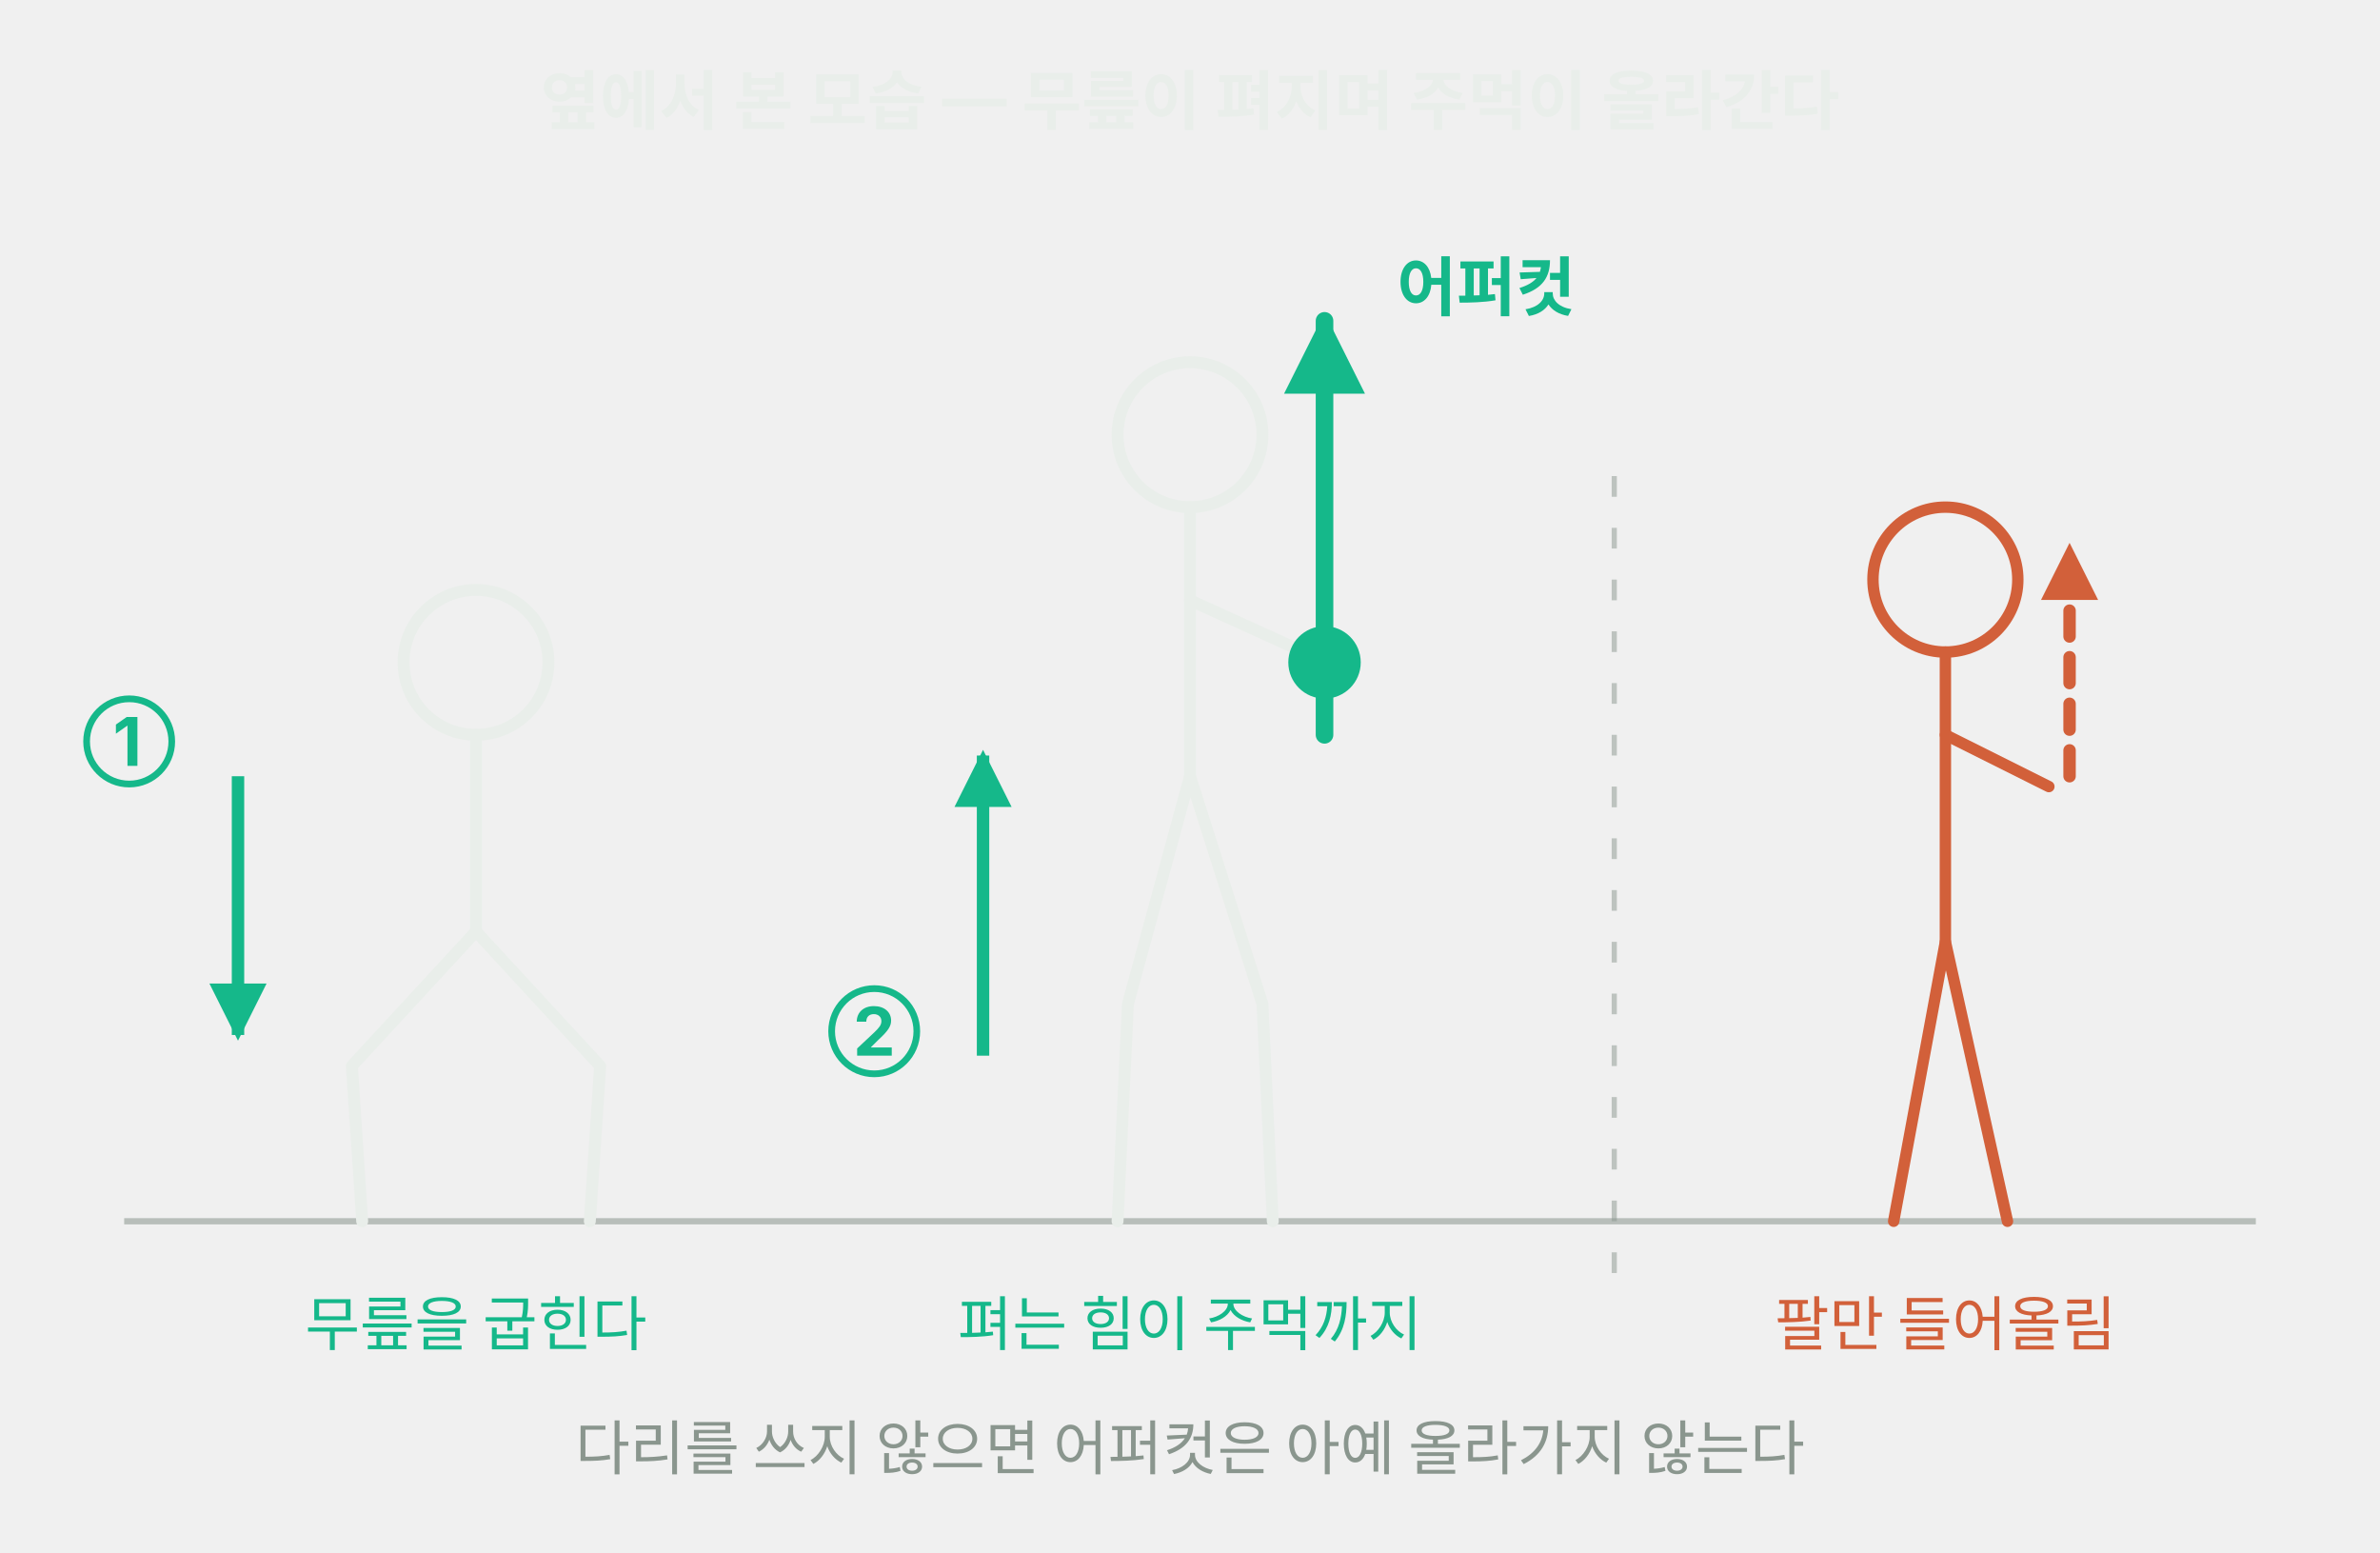
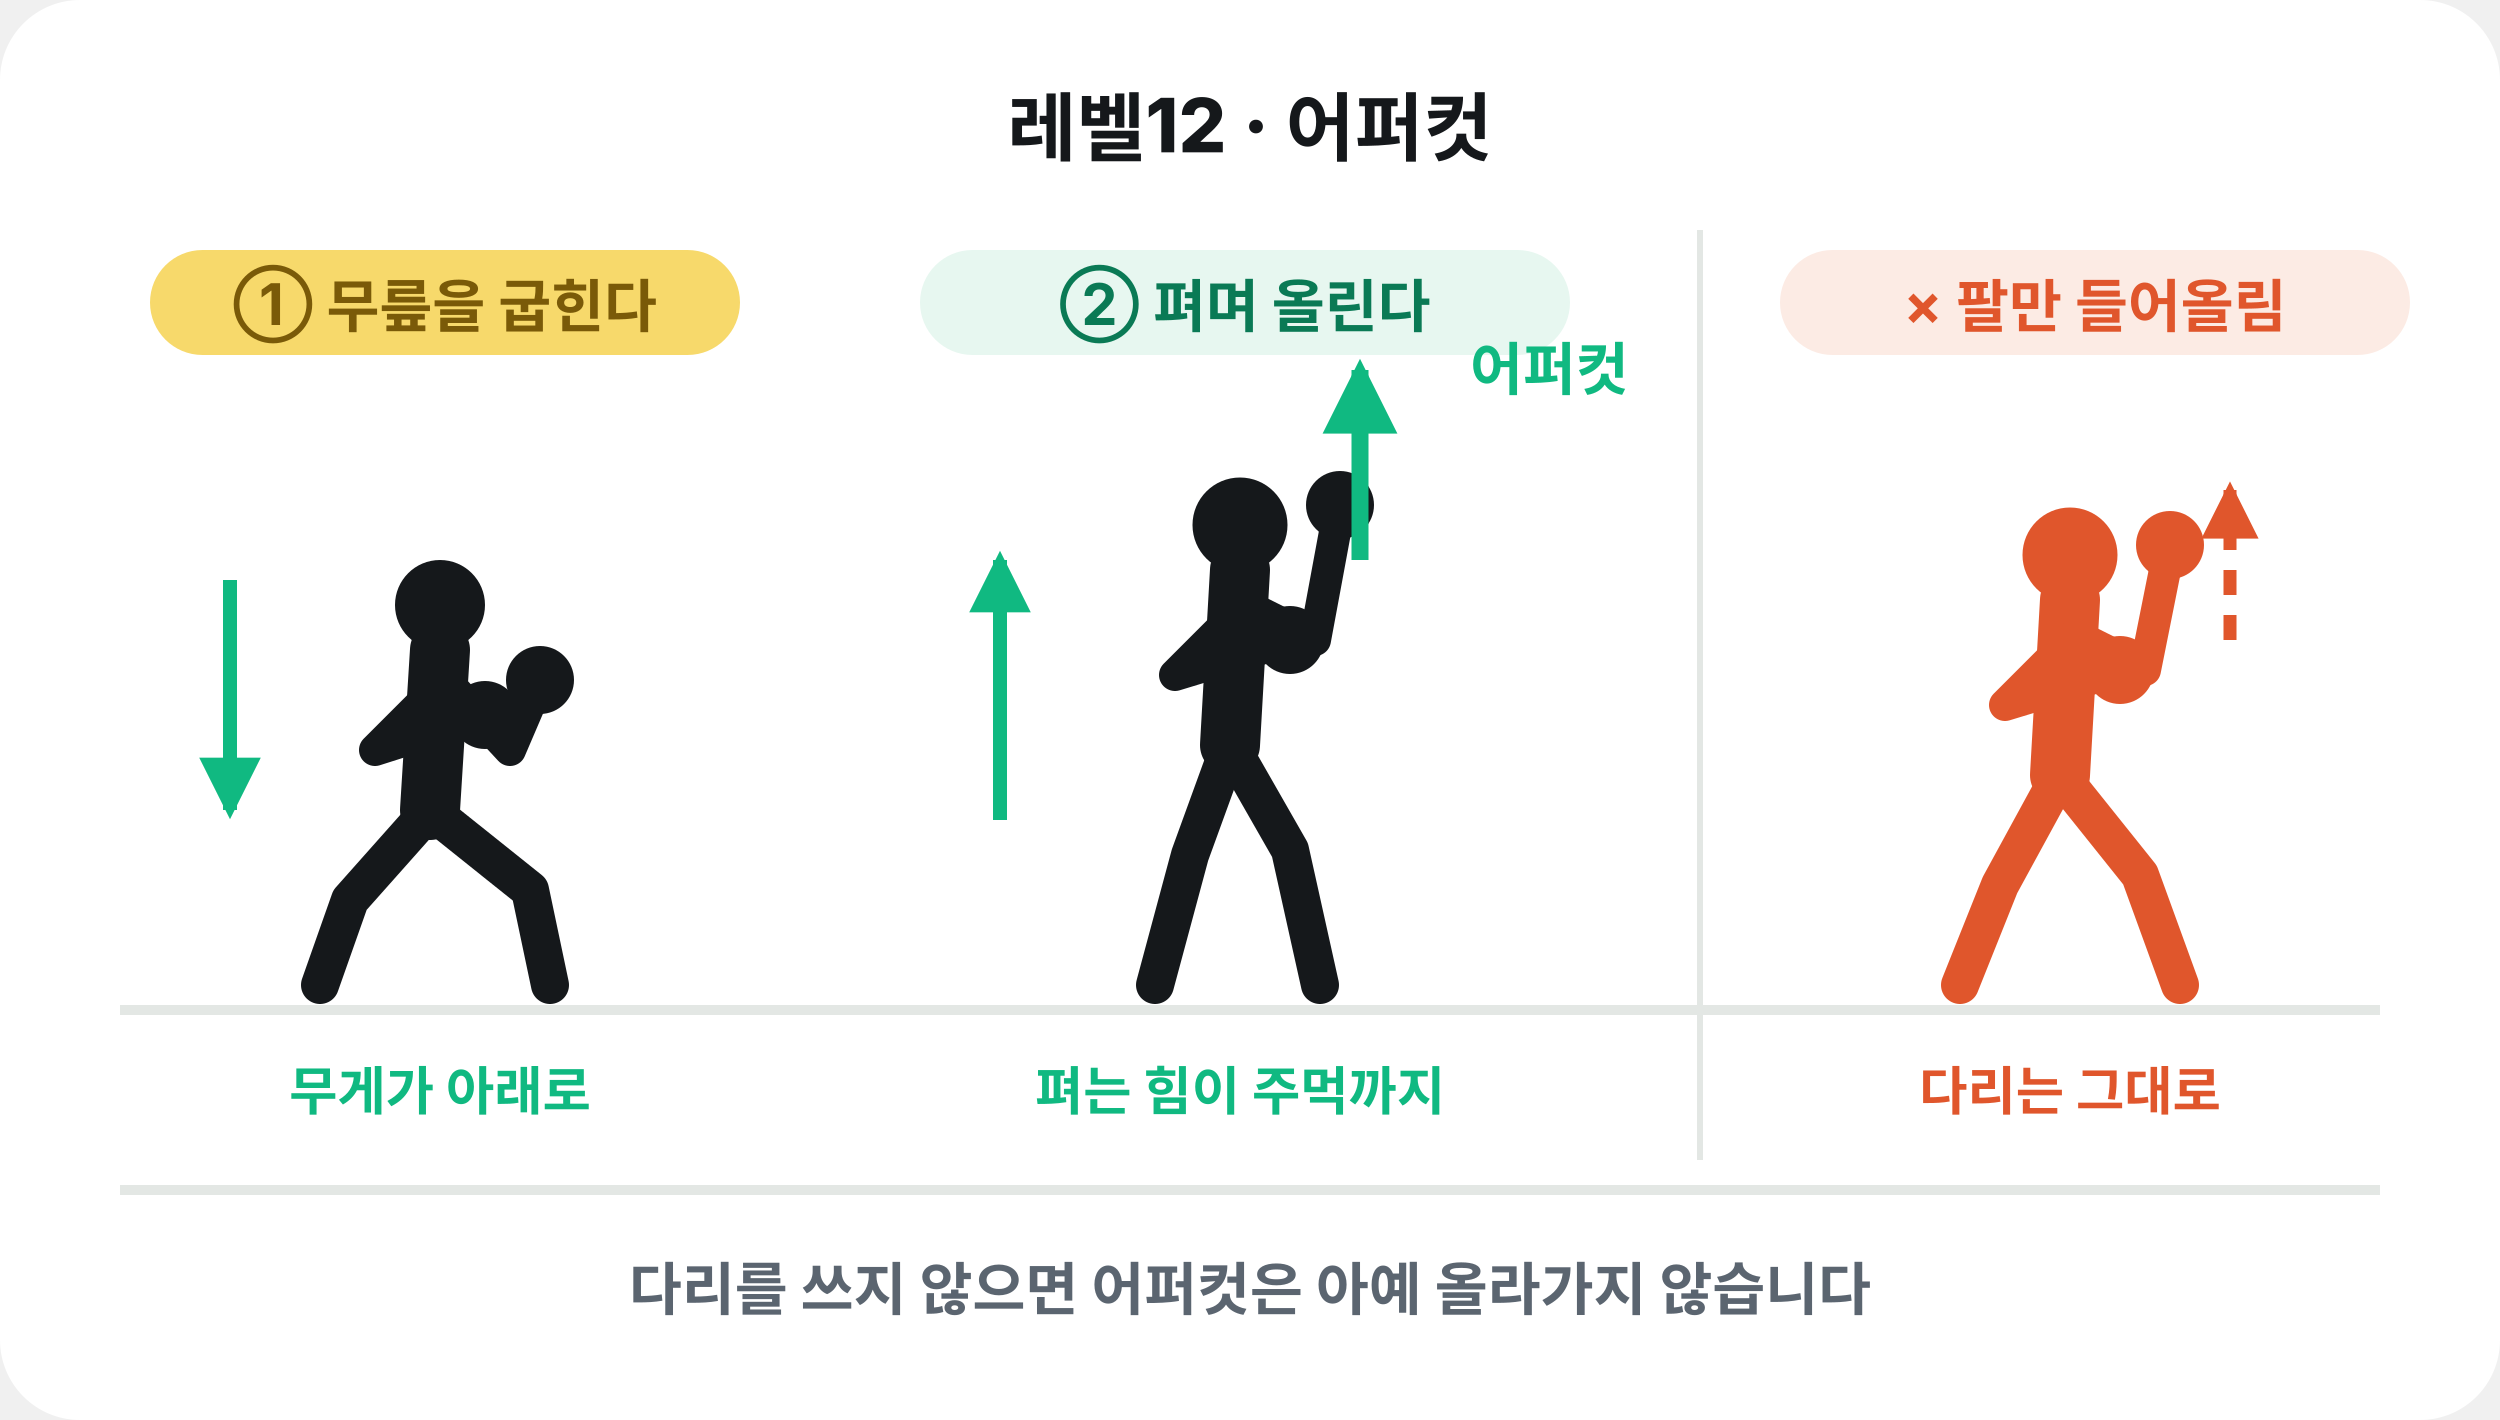
- <svg xmlns="http://www.w3.org/2000/svg" viewBox="0 0 460 300" role="img" font-family="'IBM Plex Sans KR', system-ui, -apple-system, 'Malgun Gothic', sans-serif" aria-label="옆에서 본 그림. 무릎을 굽혔다 펴는 힘이 골반을 거쳐 주먹을 위로 올린다. 다리를 쓰지 않고 팔만 들어올리면 어퍼컷이 올라가지 않는다.">
+ <svg xmlns="http://www.w3.org/2000/svg" viewBox="0 0 500 284" role="img" font-family="'Pretendard','IBM Plex Sans KR',system-ui,-apple-system,'Malgun Gothic',sans-serif" aria-label="무릎을 굽혔다 펴는 힘이 골반을 거쳐 주먹을 위로 올린다. 다리를 쓰지 않고 팔만 들어올리면 어퍼컷이 올라가지 않는다.">
  <defs>
-     <marker id="u-m" viewBox="0 0 10 10" refX="9" refY="5" markerWidth="4.6" markerHeight="4.6" orient="auto-start-reverse">
-       <path d="M0,0 L10,5 L0,10 z" fill="var(--mint, #15B88A)" />
+     <marker id="u-m" viewBox="0 0 10 10" refX="8.5" refY="5" markerWidth="4.4" markerHeight="4.4" orient="auto-start-reverse">
+       <path d="M0,0 L10,5 L0,10 z" fill="#10B981" />
    </marker>
-     <marker id="u-w" viewBox="0 0 10 10" refX="9" refY="5" markerWidth="4.6" markerHeight="4.6" orient="auto-start-reverse">
-       <path d="M0,0 L10,5 L0,10 z" fill="var(--warn, #D2603A)" />
+     <marker id="u-w" viewBox="0 0 10 10" refX="8.5" refY="5" markerWidth="4.4" markerHeight="4.4" orient="auto-start-reverse">
+       <path d="M0,0 L10,5 L0,10 z" fill="#E0562C" />
    </marker>
  </defs>
-   <text x="230" y="24" fill="var(--ink, #E9EEEA)" font-size="12.5" font-weight="700" text-anchor="middle">옆에서 본 모습 — 무릎이 펴지며 주먹이 올라간다</text>
-   <line x1="24" y1="236" x2="436" y2="236" stroke="var(--ink-3, #8A968E)" stroke-width="1.2" opacity=".55" />
-   <line x1="312" y1="92" x2="312" y2="246" stroke="var(--ink-3, #8A968E)" stroke-width="1" stroke-dasharray="4 6" opacity=".5" />
-   <g stroke="var(--ink, #E9EEEA)" fill="none" stroke-width="2.3" stroke-linecap="round" stroke-linejoin="round">
-     <circle cx="92" cy="128" r="14" />
-     <path d="M92,142 L92,180" />
-     <path d="M92,180 L68,206 L70,236 M92,180 L116,206 L114,236" />
+   <rect x="0" y="0" width="500" height="284" rx="16" fill="#FFFFFF" />
+   <text x="250" y="31" fill="#15181B" font-size="15" font-weight="800" text-anchor="middle">레벨12 · 어퍼컷</text>
+   <line x1="340" y1="46" x2="340" y2="232" stroke="#E3E7E4" stroke-width="1.2" />
+   <rect x="30" y="50" width="118" height="21" rx="10.5" fill="#F7D96B" />
+   <text x="89" y="65" fill="#7A5A08" font-size="11.5" font-weight="700" text-anchor="middle">① 무릎을 굽힌다</text>
+   <rect x="184" y="50" width="130" height="21" rx="10.5" fill="#E7F7F0" />
+   <text x="249" y="65" fill="#0A7A55" font-size="11.5" font-weight="700" text-anchor="middle">② 펴며 올린다</text>
+   <rect x="356" y="50" width="126" height="21" rx="10.5" fill="#FCEBE4" />
+   <text x="419" y="65" fill="#E0562C" font-size="11.5" font-weight="700" text-anchor="middle">× 팔만 들어올림</text>
+   <line x1="24" y1="202" x2="476" y2="202" stroke="#E3E7E4" stroke-width="2" />
+   <g opacity="1">
+     <polyline points="89,136 75,150 97,143" fill="none" stroke="#15181B" stroke-width="6.4" stroke-linecap="round" stroke-linejoin="round" />
+     <circle cx="97" cy="143" r="6.8" fill="#15181B" />
+     <polyline points="86,162 70,180 64,197" fill="none" stroke="#15181B" stroke-width="7.6" stroke-linecap="round" stroke-linejoin="round" />
+     <polyline points="88,130 86,162" fill="none" stroke="#15181B" stroke-width="12" stroke-linecap="round" stroke-linejoin="round" />
+     <polyline points="86,162 106,178 110,197" fill="none" stroke="#15181B" stroke-width="7.6" stroke-linecap="round" stroke-linejoin="round" />
+     <circle cx="88" cy="121" r="9" fill="#15181B" />
+     <polyline points="89,136 102,150 108,136" fill="none" stroke="#15181B" stroke-width="6.4" stroke-linecap="round" stroke-linejoin="round" />
+     <circle cx="108" cy="136" r="6.8" fill="#15181B" />
  </g>
-   <line x1="46" y1="150" x2="46" y2="200" stroke="var(--mint, #15B88A)" stroke-width="2.4" marker-end="url(#u-m)" />
-   <text x="34" y="148" fill="var(--mint, #15B88A)" font-size="13" font-weight="700" text-anchor="end">①</text>
-   <text x="92" y="260" fill="var(--mint, #15B88A)" font-size="11.5" font-weight="500" text-anchor="middle">무릎을 굽힌다</text>
-   <g stroke="var(--ink, #E9EEEA)" fill="none" stroke-width="2.3" stroke-linecap="round" stroke-linejoin="round">
-     <circle cx="230" cy="84" r="14" />
-     <path d="M230,98 L230,150" />
-     <path d="M230,150 L218,194 L216,236 M230,150 L244,194 L246,236" />
+   <line x1="46" y1="116" x2="46" y2="162" stroke="#10B981" stroke-width="2.8" marker-end="url(#u-m)" />
+   <text x="88" y="222" fill="#10B981" font-size="10.5" font-weight="600" text-anchor="middle">무게가 아래로</text>
+   <g opacity="1">
+     <polyline points="249,121 235,135 258,128" fill="none" stroke="#15181B" stroke-width="6.4" stroke-linecap="round" stroke-linejoin="round" />
+     <circle cx="258" cy="128" r="6.8" fill="#15181B" />
+     <polyline points="246,149 238,171 231,197" fill="none" stroke="#15181B" stroke-width="7.6" stroke-linecap="round" stroke-linejoin="round" />
+     <polyline points="248,114 246,149" fill="none" stroke="#15181B" stroke-width="12" stroke-linecap="round" stroke-linejoin="round" />
+     <polyline points="246,149 258,170 264,197" fill="none" stroke="#15181B" stroke-width="7.6" stroke-linecap="round" stroke-linejoin="round" />
+     <circle cx="248" cy="105" r="9.5" fill="#15181B" />
+     <polyline points="249,121 263,128 268,101" fill="none" stroke="#15181B" stroke-width="6.4" stroke-linecap="round" stroke-linejoin="round" />
+     <circle cx="268" cy="101" r="6.8" fill="#15181B" />
  </g>
-   <line x1="190" y1="204" x2="190" y2="146" stroke="var(--mint, #15B88A)" stroke-width="2.4" marker-end="url(#u-m)" />
-   <text x="178" y="204" fill="var(--mint, #15B88A)" font-size="13" font-weight="700" text-anchor="end">②</text>
-   <path d="M230,116 L252,126" fill="none" stroke="var(--ink, #E9EEEA)" stroke-width="2.3" stroke-linecap="round" />
-   <circle cx="256" cy="128" r="7" fill="var(--mint, #15B88A)" />
-   <line x1="256" y1="142" x2="256" y2="62" stroke="var(--mint, #15B88A)" stroke-width="3.4" stroke-linecap="round" marker-end="url(#u-m)" />
-   <text x="270" y="60" fill="var(--mint, #15B88A)" font-size="12.5" font-weight="700" text-anchor="start">어퍼컷</text>
-   <text x="230" y="260" fill="var(--mint, #15B88A)" font-size="11.5" font-weight="500" text-anchor="middle">펴는 힘이 주먹까지</text>
-   <g stroke="var(--warn, #D2603A)" fill="none" stroke-width="2.2" stroke-linecap="round" stroke-linejoin="round">
-     <circle cx="376" cy="112" r="14" />
-     <path d="M376,126 L376,182" />
-     <path d="M376,182 L366,236 M376,182 L388,236" />
+   <line x1="200" y1="164" x2="200" y2="112" stroke="#10B981" stroke-width="2.8" marker-end="url(#u-m)" />
+   <line x1="272" y1="112" x2="272" y2="74" stroke="#10B981" stroke-width="3.4" marker-end="url(#u-m)" />
+   <text x="294" y="78" fill="#10B981" font-size="11.5" font-weight="800" text-anchor="start">어퍼컷</text>
+   <text x="248" y="222" fill="#10B981" font-size="10.5" font-weight="600" text-anchor="middle">펴는 힘이 주먹까지</text>
+   <g opacity="1">
+     <polyline points="415,127 401,141 424,134" fill="none" stroke="#E0562C" stroke-width="6.4" stroke-linecap="round" stroke-linejoin="round" />
+     <circle cx="424" cy="134" r="6.8" fill="#E0562C" />
+     <polyline points="412,155 400,177 392,197" fill="none" stroke="#E0562C" stroke-width="7.6" stroke-linecap="round" stroke-linejoin="round" />
+     <polyline points="414,120 412,155" fill="none" stroke="#E0562C" stroke-width="12" stroke-linecap="round" stroke-linejoin="round" />
+     <polyline points="412,155 428,175 436,197" fill="none" stroke="#E0562C" stroke-width="7.6" stroke-linecap="round" stroke-linejoin="round" />
+     <circle cx="414" cy="111" r="9.5" fill="#E0562C" />
+     <polyline points="415,127 429,134 434,109" fill="none" stroke="#E0562C" stroke-width="6.4" stroke-linecap="round" stroke-linejoin="round" />
+     <circle cx="434" cy="109" r="6.8" fill="#E0562C" />
  </g>
-   <path d="M376,142 L396,152" fill="none" stroke="var(--warn, #D2603A)" stroke-width="2.2" stroke-linecap="round" />
-   <line x1="400" y1="150" x2="400" y2="106" stroke="var(--warn, #D2603A)" stroke-width="2.4" stroke-dasharray="5 4" stroke-linecap="round" marker-end="url(#u-w)" />
-   <text x="376" y="260" fill="var(--warn, #D2603A)" font-size="11.5" font-weight="500" text-anchor="middle">팔만 들어올림</text>
-   <text x="230" y="284" fill="var(--ink-3, #8A968E)" font-size="11.5" font-weight="500" text-anchor="middle">다리를 쓰지 않으면 어퍼컷은 아예 올라가지 않는다</text>
+   <line x1="446" y1="128" x2="446" y2="98" stroke="#E0562C" stroke-width="2.6" stroke-dasharray="5 4" marker-end="url(#u-w)" />
+   <text x="414" y="222" fill="#E0562C" font-size="10.5" font-weight="600" text-anchor="middle">다리는 그대로</text>
+   <line x1="24" y1="238" x2="476" y2="238" stroke="#E3E7E4" stroke-width="2" />
+   <text x="250" y="262" fill="#5B6570" font-size="11.5" font-weight="700" text-anchor="middle">다리를 쓰지 않으면 어퍼컷은 아예 올라가지 않습니다</text>
</svg>
